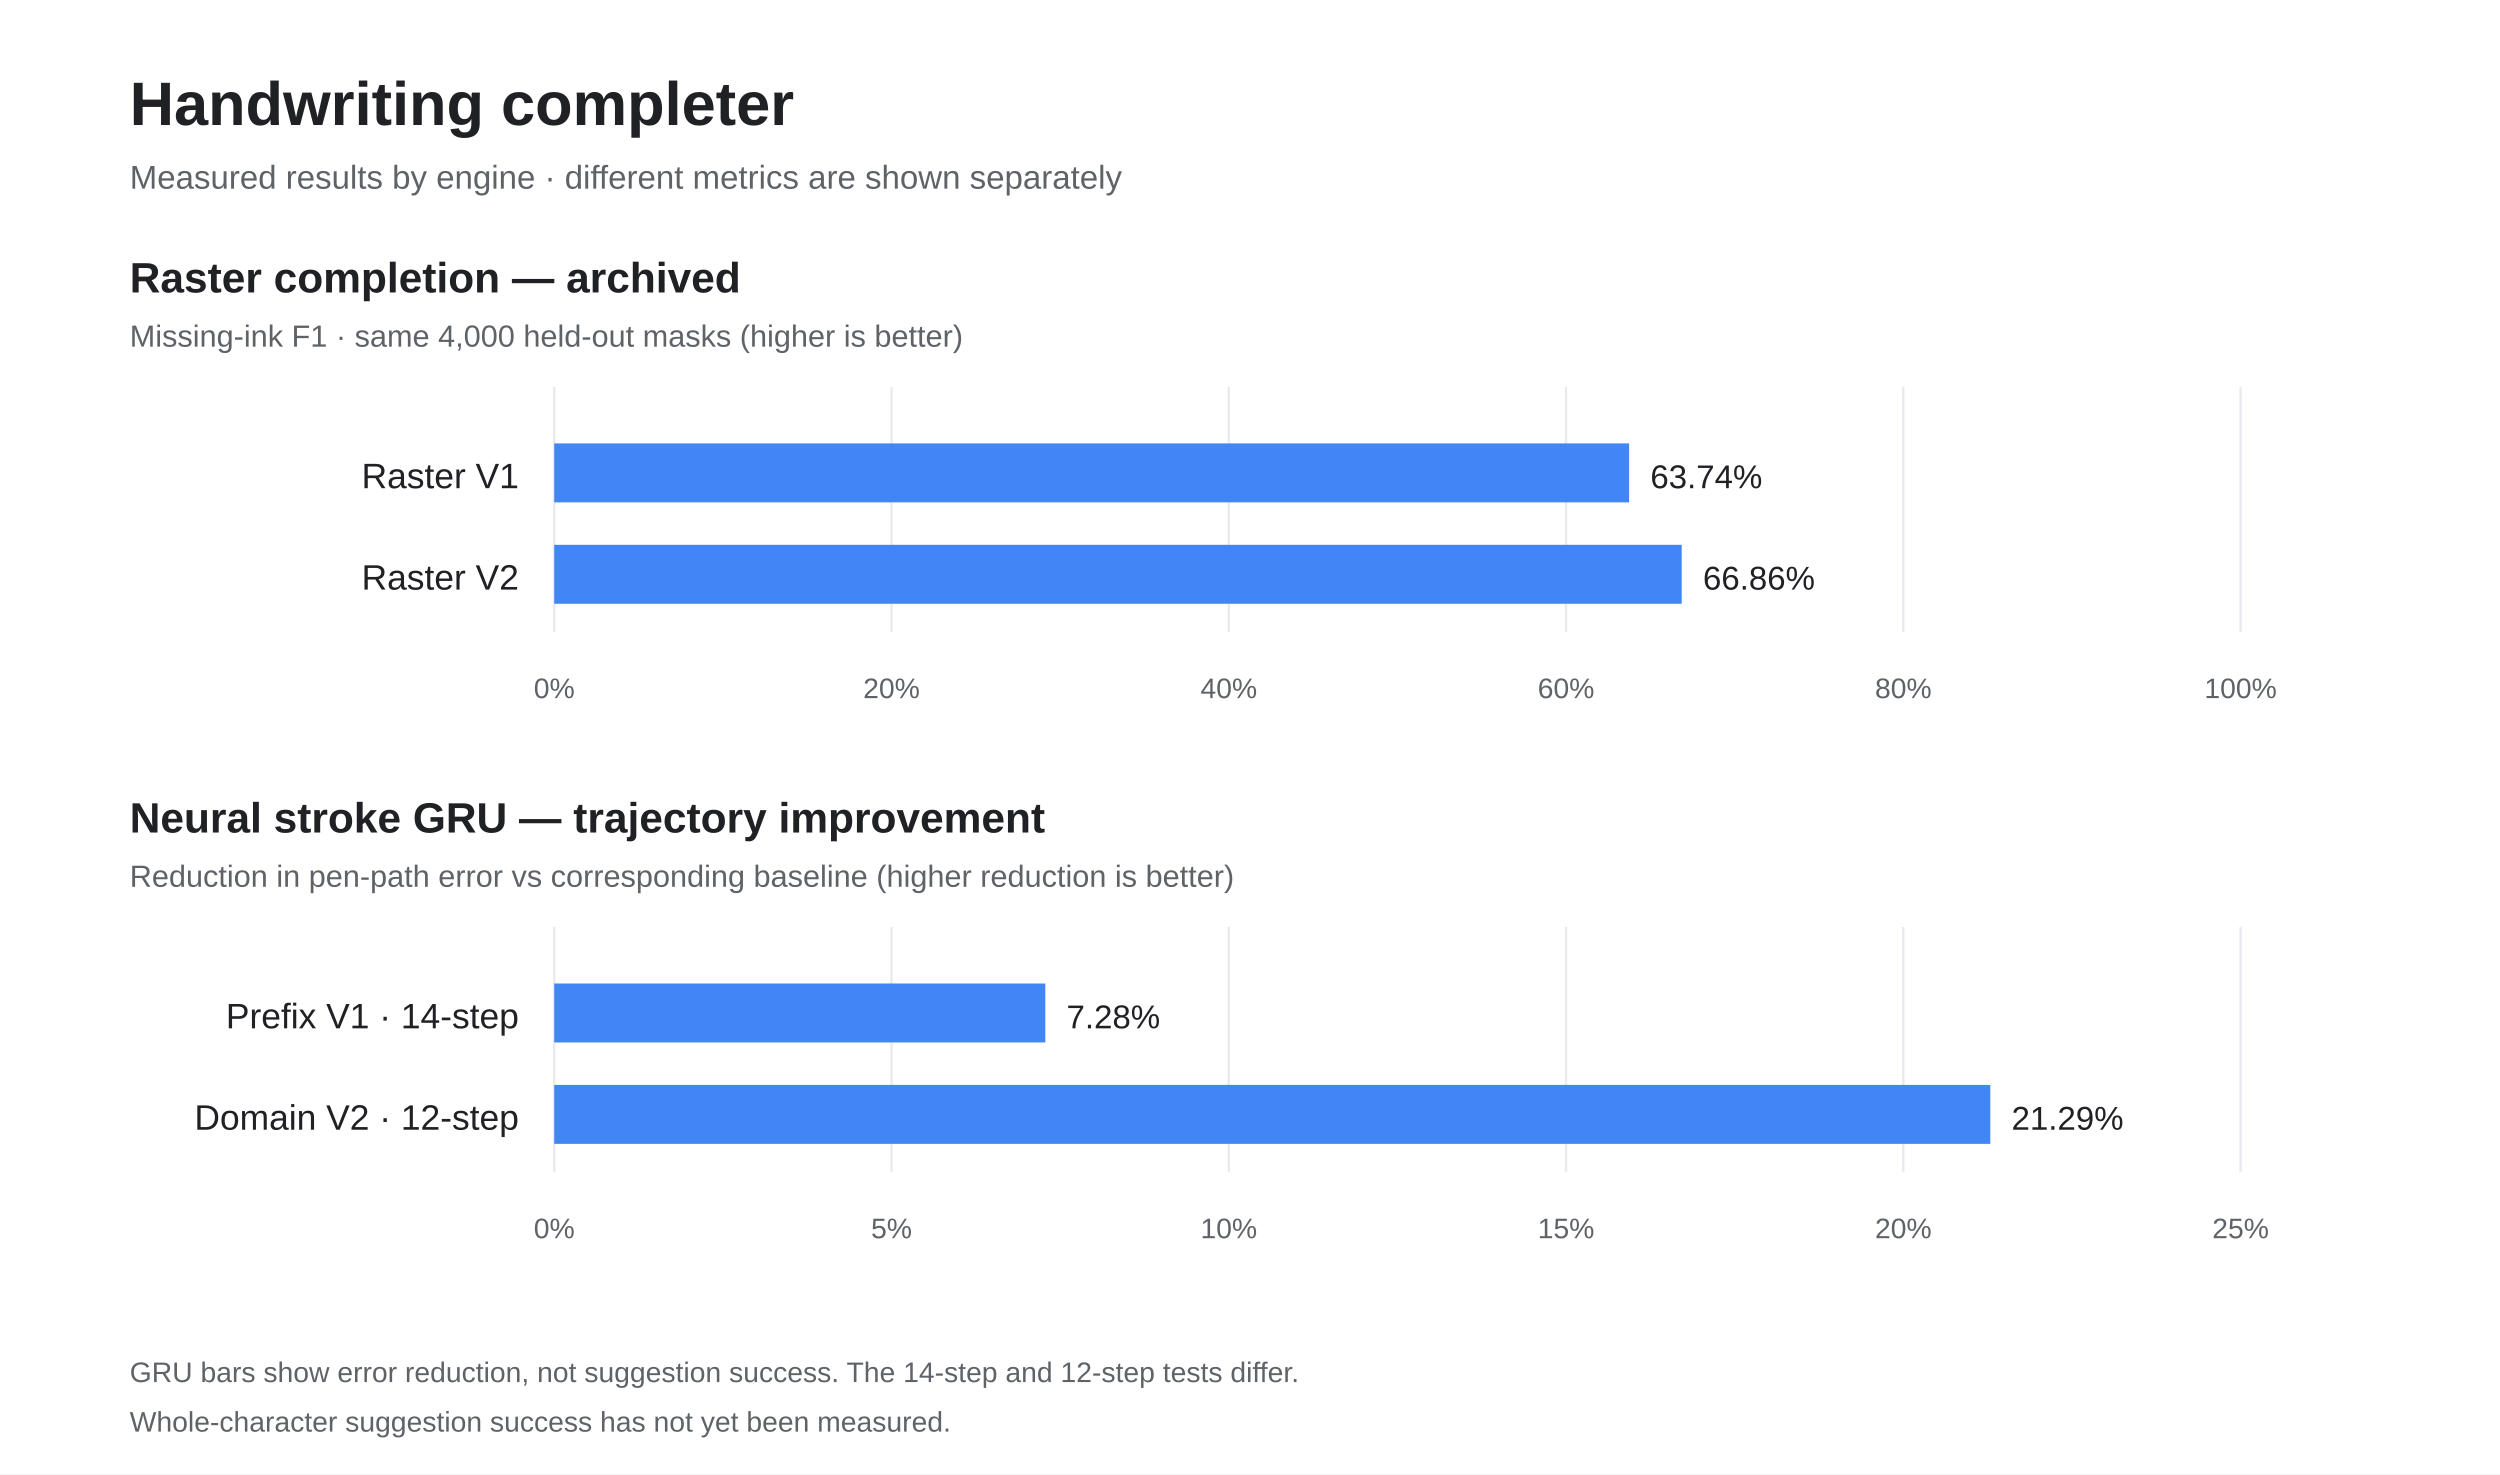
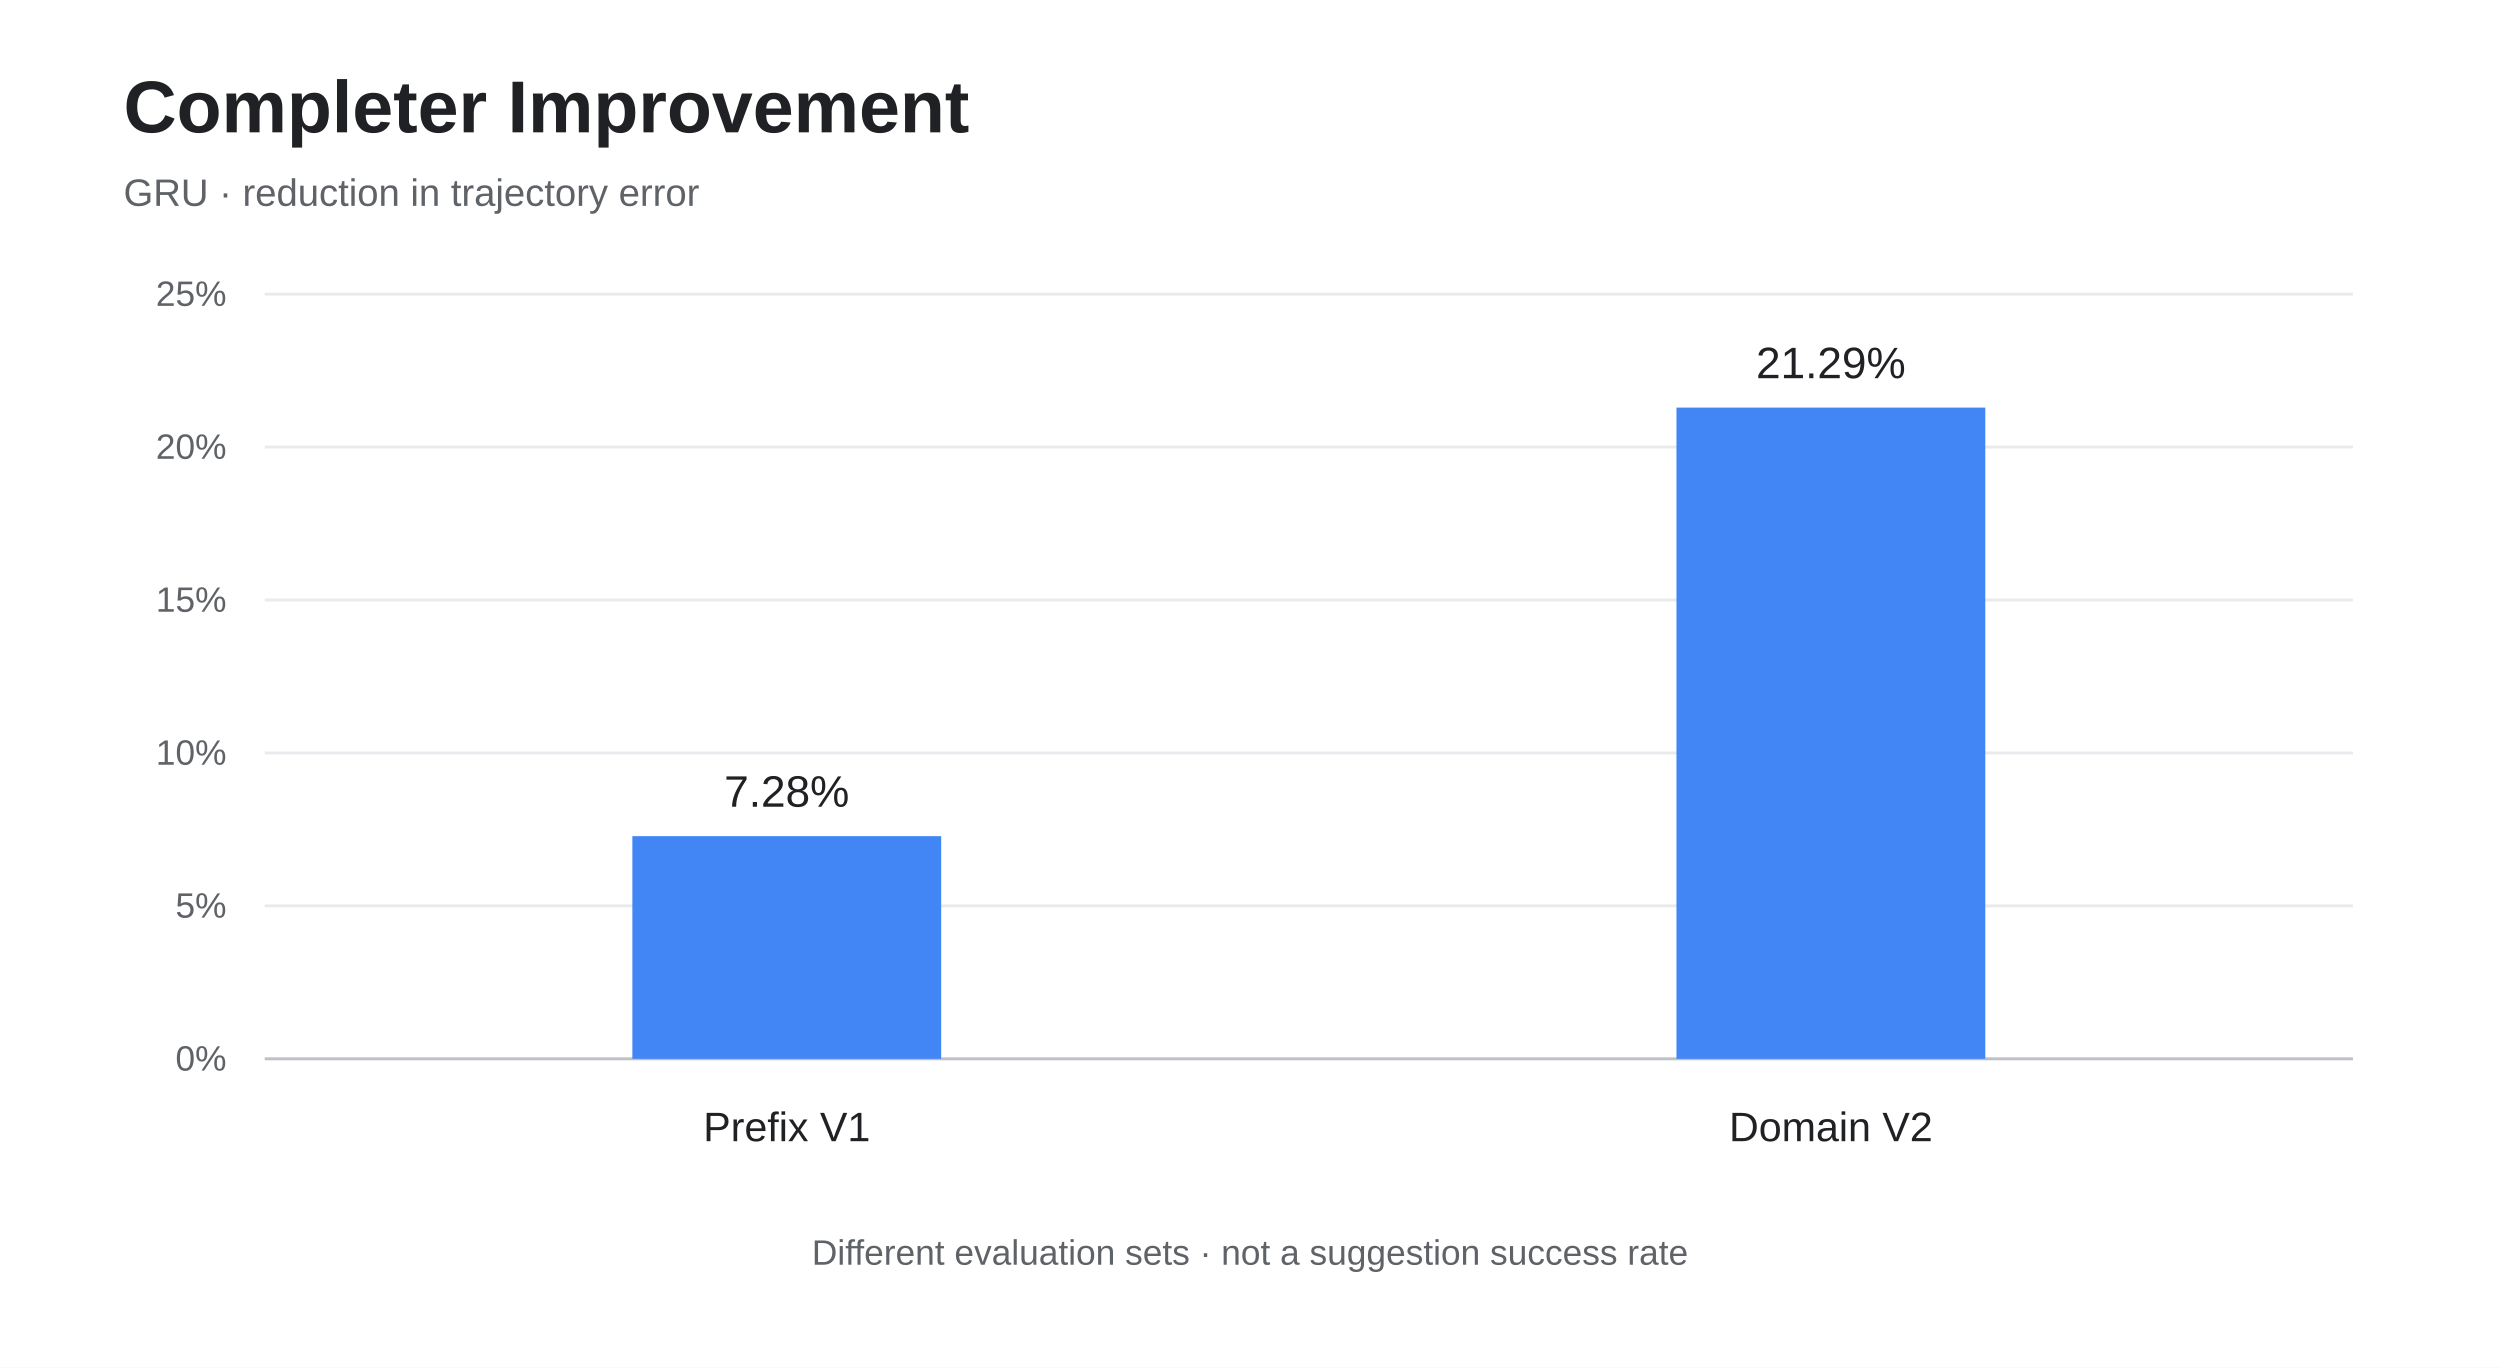
- <svg xmlns="http://www.w3.org/2000/svg" width="1060" height="625" viewBox="0 0 1060 625" role="img" aria-label="Handwriting completer">
-   <rect width="1060" height="625" fill="#ffffff" />
-   <text x="55" y="53" font-family="Arial,Helvetica,sans-serif" font-size="26" font-weight="600" fill="#202124">Handwriting completer</text>
-   <text x="55" y="80" font-family="Arial,Helvetica,sans-serif" font-size="14" fill="#5f6368">Measured results by engine · different metrics are shown separately</text>
-   <text x="55" y="124" font-family="Arial,Helvetica,sans-serif" font-size="18" font-weight="600" fill="#202124">Raster completion — archived</text>
-   <text x="55" y="147" font-family="Arial,Helvetica,sans-serif" font-size="13" fill="#5f6368">Missing-ink F1 · same 4,000 held-out masks (higher is better)</text>
-   <line x1="235" y1="164" x2="235" y2="268" stroke="#e8eaed" stroke-width="1" />
-   <text x="235" y="296" text-anchor="middle" font-family="Arial,Helvetica,sans-serif" font-size="12" fill="#5f6368">0%</text>
-   <line x1="378" y1="164" x2="378" y2="268" stroke="#e8eaed" stroke-width="1" />
-   <text x="378" y="296" text-anchor="middle" font-family="Arial,Helvetica,sans-serif" font-size="12" fill="#5f6368">20%</text>
-   <line x1="521" y1="164" x2="521" y2="268" stroke="#e8eaed" stroke-width="1" />
-   <text x="521" y="296" text-anchor="middle" font-family="Arial,Helvetica,sans-serif" font-size="12" fill="#5f6368">40%</text>
-   <line x1="664" y1="164" x2="664" y2="268" stroke="#e8eaed" stroke-width="1" />
-   <text x="664" y="296" text-anchor="middle" font-family="Arial,Helvetica,sans-serif" font-size="12" fill="#5f6368">60%</text>
-   <line x1="807" y1="164" x2="807" y2="268" stroke="#e8eaed" stroke-width="1" />
-   <text x="807" y="296" text-anchor="middle" font-family="Arial,Helvetica,sans-serif" font-size="12" fill="#5f6368">80%</text>
-   <line x1="950" y1="164" x2="950" y2="268" stroke="#e8eaed" stroke-width="1" />
-   <text x="950" y="296" text-anchor="middle" font-family="Arial,Helvetica,sans-serif" font-size="12" fill="#5f6368">100%</text>
-   <text x="220" y="207" text-anchor="end" font-family="Arial,Helvetica,sans-serif" font-size="15" fill="#202124">Raster V1</text>
-   <rect x="235" y="188" width="455.74" height="25" fill="#4285f4" />
-   <text x="699.741" y="207" font-family="Arial,Helvetica,sans-serif" font-size="14" fill="#202124">63.74%</text>
-   <text x="220" y="250" text-anchor="end" font-family="Arial,Helvetica,sans-serif" font-size="15" fill="#202124">Raster V2</text>
-   <rect x="235" y="231" width="478.05" height="25" fill="#4285f4" />
-   <text x="722.049" y="250" font-family="Arial,Helvetica,sans-serif" font-size="14" fill="#202124">66.86%</text>
-   <text x="55" y="353" font-family="Arial,Helvetica,sans-serif" font-size="18" font-weight="600" fill="#202124">Neural stroke GRU — trajectory improvement</text>
-   <text x="55" y="376" font-family="Arial,Helvetica,sans-serif" font-size="13" fill="#5f6368">Reduction in pen-path error vs corresponding baseline (higher reduction is better)</text>
-   <line x1="235" y1="393" x2="235" y2="497" stroke="#e8eaed" stroke-width="1" />
-   <text x="235" y="525" text-anchor="middle" font-family="Arial,Helvetica,sans-serif" font-size="12" fill="#5f6368">0%</text>
-   <line x1="378" y1="393" x2="378" y2="497" stroke="#e8eaed" stroke-width="1" />
-   <text x="378" y="525" text-anchor="middle" font-family="Arial,Helvetica,sans-serif" font-size="12" fill="#5f6368">5%</text>
-   <line x1="521" y1="393" x2="521" y2="497" stroke="#e8eaed" stroke-width="1" />
-   <text x="521" y="525" text-anchor="middle" font-family="Arial,Helvetica,sans-serif" font-size="12" fill="#5f6368">10%</text>
-   <line x1="664" y1="393" x2="664" y2="497" stroke="#e8eaed" stroke-width="1" />
-   <text x="664" y="525" text-anchor="middle" font-family="Arial,Helvetica,sans-serif" font-size="12" fill="#5f6368">15%</text>
-   <line x1="807" y1="393" x2="807" y2="497" stroke="#e8eaed" stroke-width="1" />
-   <text x="807" y="525" text-anchor="middle" font-family="Arial,Helvetica,sans-serif" font-size="12" fill="#5f6368">20%</text>
-   <line x1="950" y1="393" x2="950" y2="497" stroke="#e8eaed" stroke-width="1" />
-   <text x="950" y="525" text-anchor="middle" font-family="Arial,Helvetica,sans-serif" font-size="12" fill="#5f6368">25%</text>
-   <text x="220" y="436" text-anchor="end" font-family="Arial,Helvetica,sans-serif" font-size="15" fill="#202124">Prefix V1 · 14-step</text>
-   <rect x="235" y="417" width="208.21" height="25" fill="#4285f4" />
-   <text x="452.208" y="436" font-family="Arial,Helvetica,sans-serif" font-size="14" fill="#202124">7.28%</text>
-   <text x="220" y="479" text-anchor="end" font-family="Arial,Helvetica,sans-serif" font-size="15" fill="#202124">Domain V2 · 12-step</text>
-   <rect x="235" y="460" width="608.89" height="25" fill="#4285f4" />
-   <text x="852.894" y="479" font-family="Arial,Helvetica,sans-serif" font-size="14" fill="#202124">21.29%</text>
-   <text x="55" y="586" font-family="Arial,Helvetica,sans-serif" font-size="12" fill="#5f6368">GRU bars show error reduction, not suggestion success. The 14-step and 12-step tests differ.</text>
-   <text x="55" y="607" font-family="Arial,Helvetica,sans-serif" font-size="12" fill="#5f6368">Whole-character suggestion success has not yet been measured.</text>
+ <svg xmlns="http://www.w3.org/2000/svg" width="850" height="465" viewBox="0 0 850 465" role="img" aria-label="Completer Improvement">
+   <rect width="850" height="465" fill="#fff" />
+   <g font-family="Arial,Helvetica,sans-serif">
+     <text x="42" y="45" font-size="25" font-weight="600" fill="#202124">Completer Improvement</text>
+     <text x="42" y="70" font-size="13" fill="#5f6368">GRU · reduction in trajectory error</text>
+     <line x1="90" y1="360" x2="800" y2="360" stroke="#bdc1c6" />
+     <text x="77" y="364" font-size="12" fill="#5f6368" text-anchor="end">0%</text>
+     <line x1="90" y1="308" x2="800" y2="308" stroke="#e8eaed" />
+     <text x="77" y="312" font-size="12" fill="#5f6368" text-anchor="end">5%</text>
+     <line x1="90" y1="256" x2="800" y2="256" stroke="#e8eaed" />
+     <text x="77" y="260" font-size="12" fill="#5f6368" text-anchor="end">10%</text>
+     <line x1="90" y1="204" x2="800" y2="204" stroke="#e8eaed" />
+     <text x="77" y="208" font-size="12" fill="#5f6368" text-anchor="end">15%</text>
+     <line x1="90" y1="152" x2="800" y2="152" stroke="#e8eaed" />
+     <text x="77" y="156" font-size="12" fill="#5f6368" text-anchor="end">20%</text>
+     <line x1="90" y1="100" x2="800" y2="100" stroke="#e8eaed" />
+     <text x="77" y="104" font-size="12" fill="#5f6368" text-anchor="end">25%</text>
+     <rect x="215.00" y="284.29" width="105" height="75.71" fill="#4285f4" />
+     <text x="267.5" y="274.288" font-size="15" fill="#202124" text-anchor="middle">7.28%</text>
+     <text x="267.5" y="388" font-size="14" fill="#202124" text-anchor="middle">Prefix V1</text>
+     <rect x="570.00" y="138.58" width="105" height="221.42" fill="#4285f4" />
+     <text x="622.5" y="128.584" font-size="15" fill="#202124" text-anchor="middle">21.29%</text>
+     <text x="622.5" y="388" font-size="14" fill="#202124" text-anchor="middle">Domain V2</text>
+     <text x="425" y="430" font-size="12" text-anchor="middle" fill="#5f6368">Different evaluation sets · not a suggestion success rate</text>
+   </g>
</svg>
